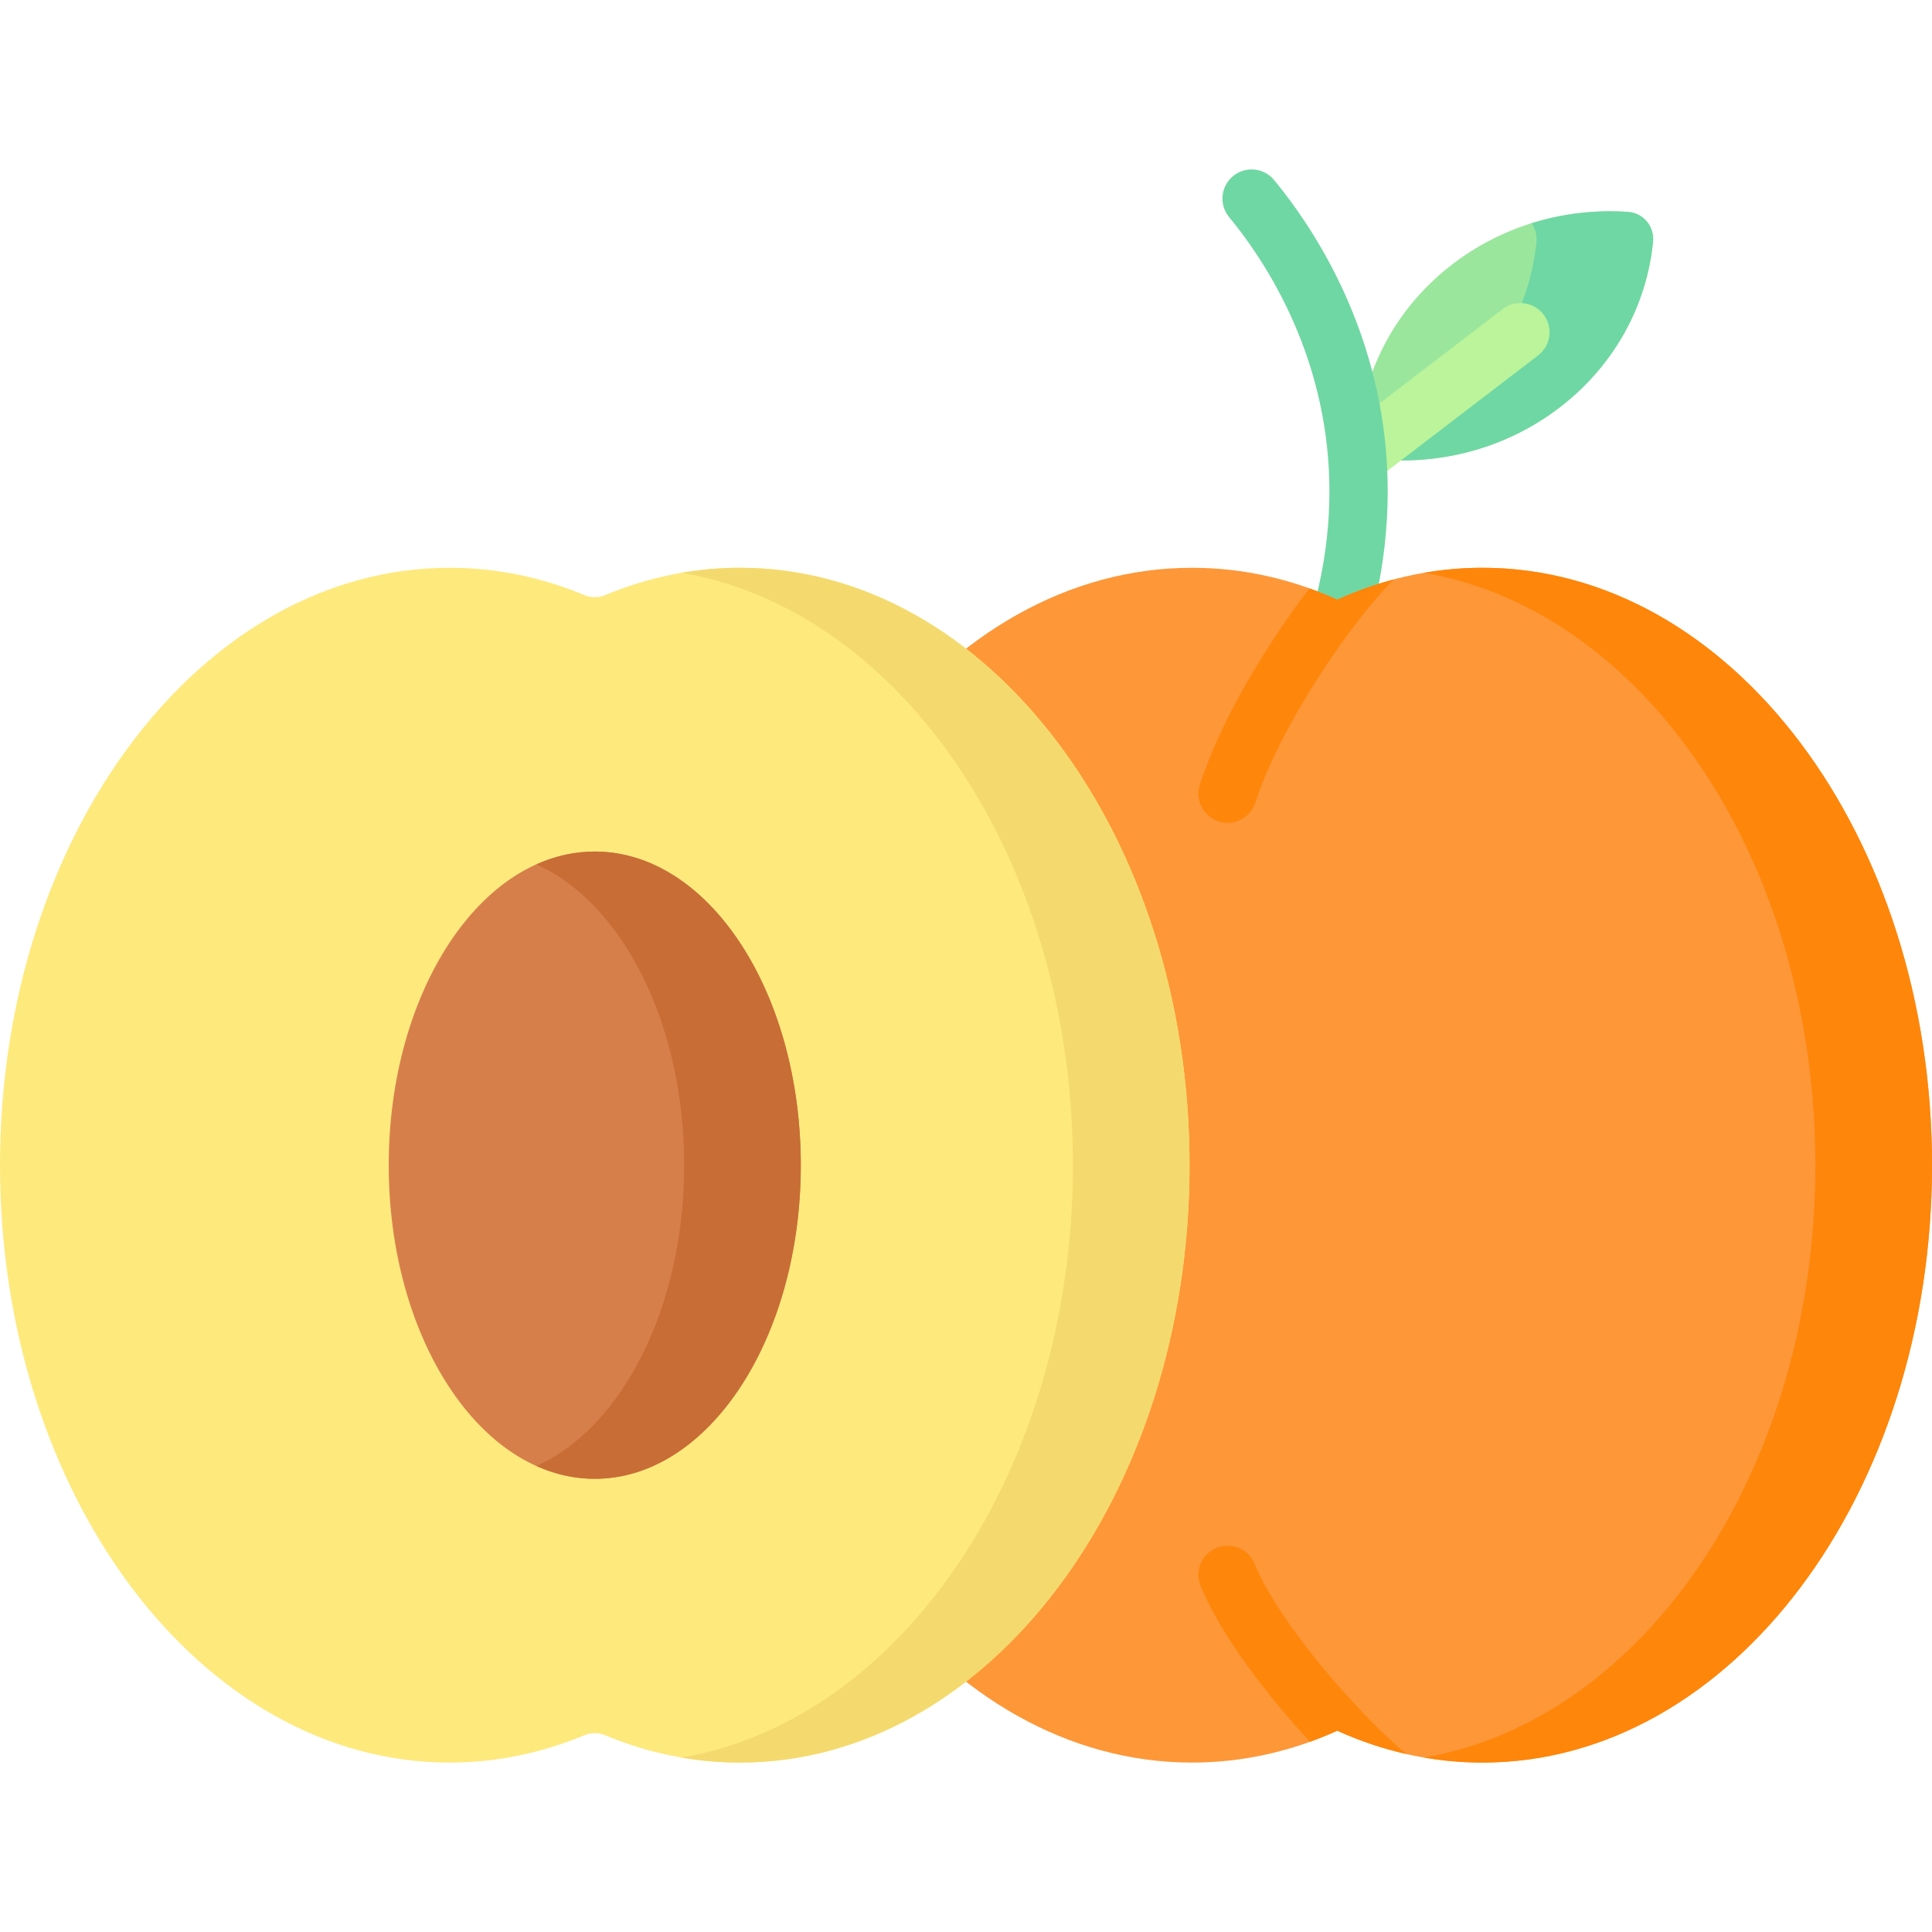
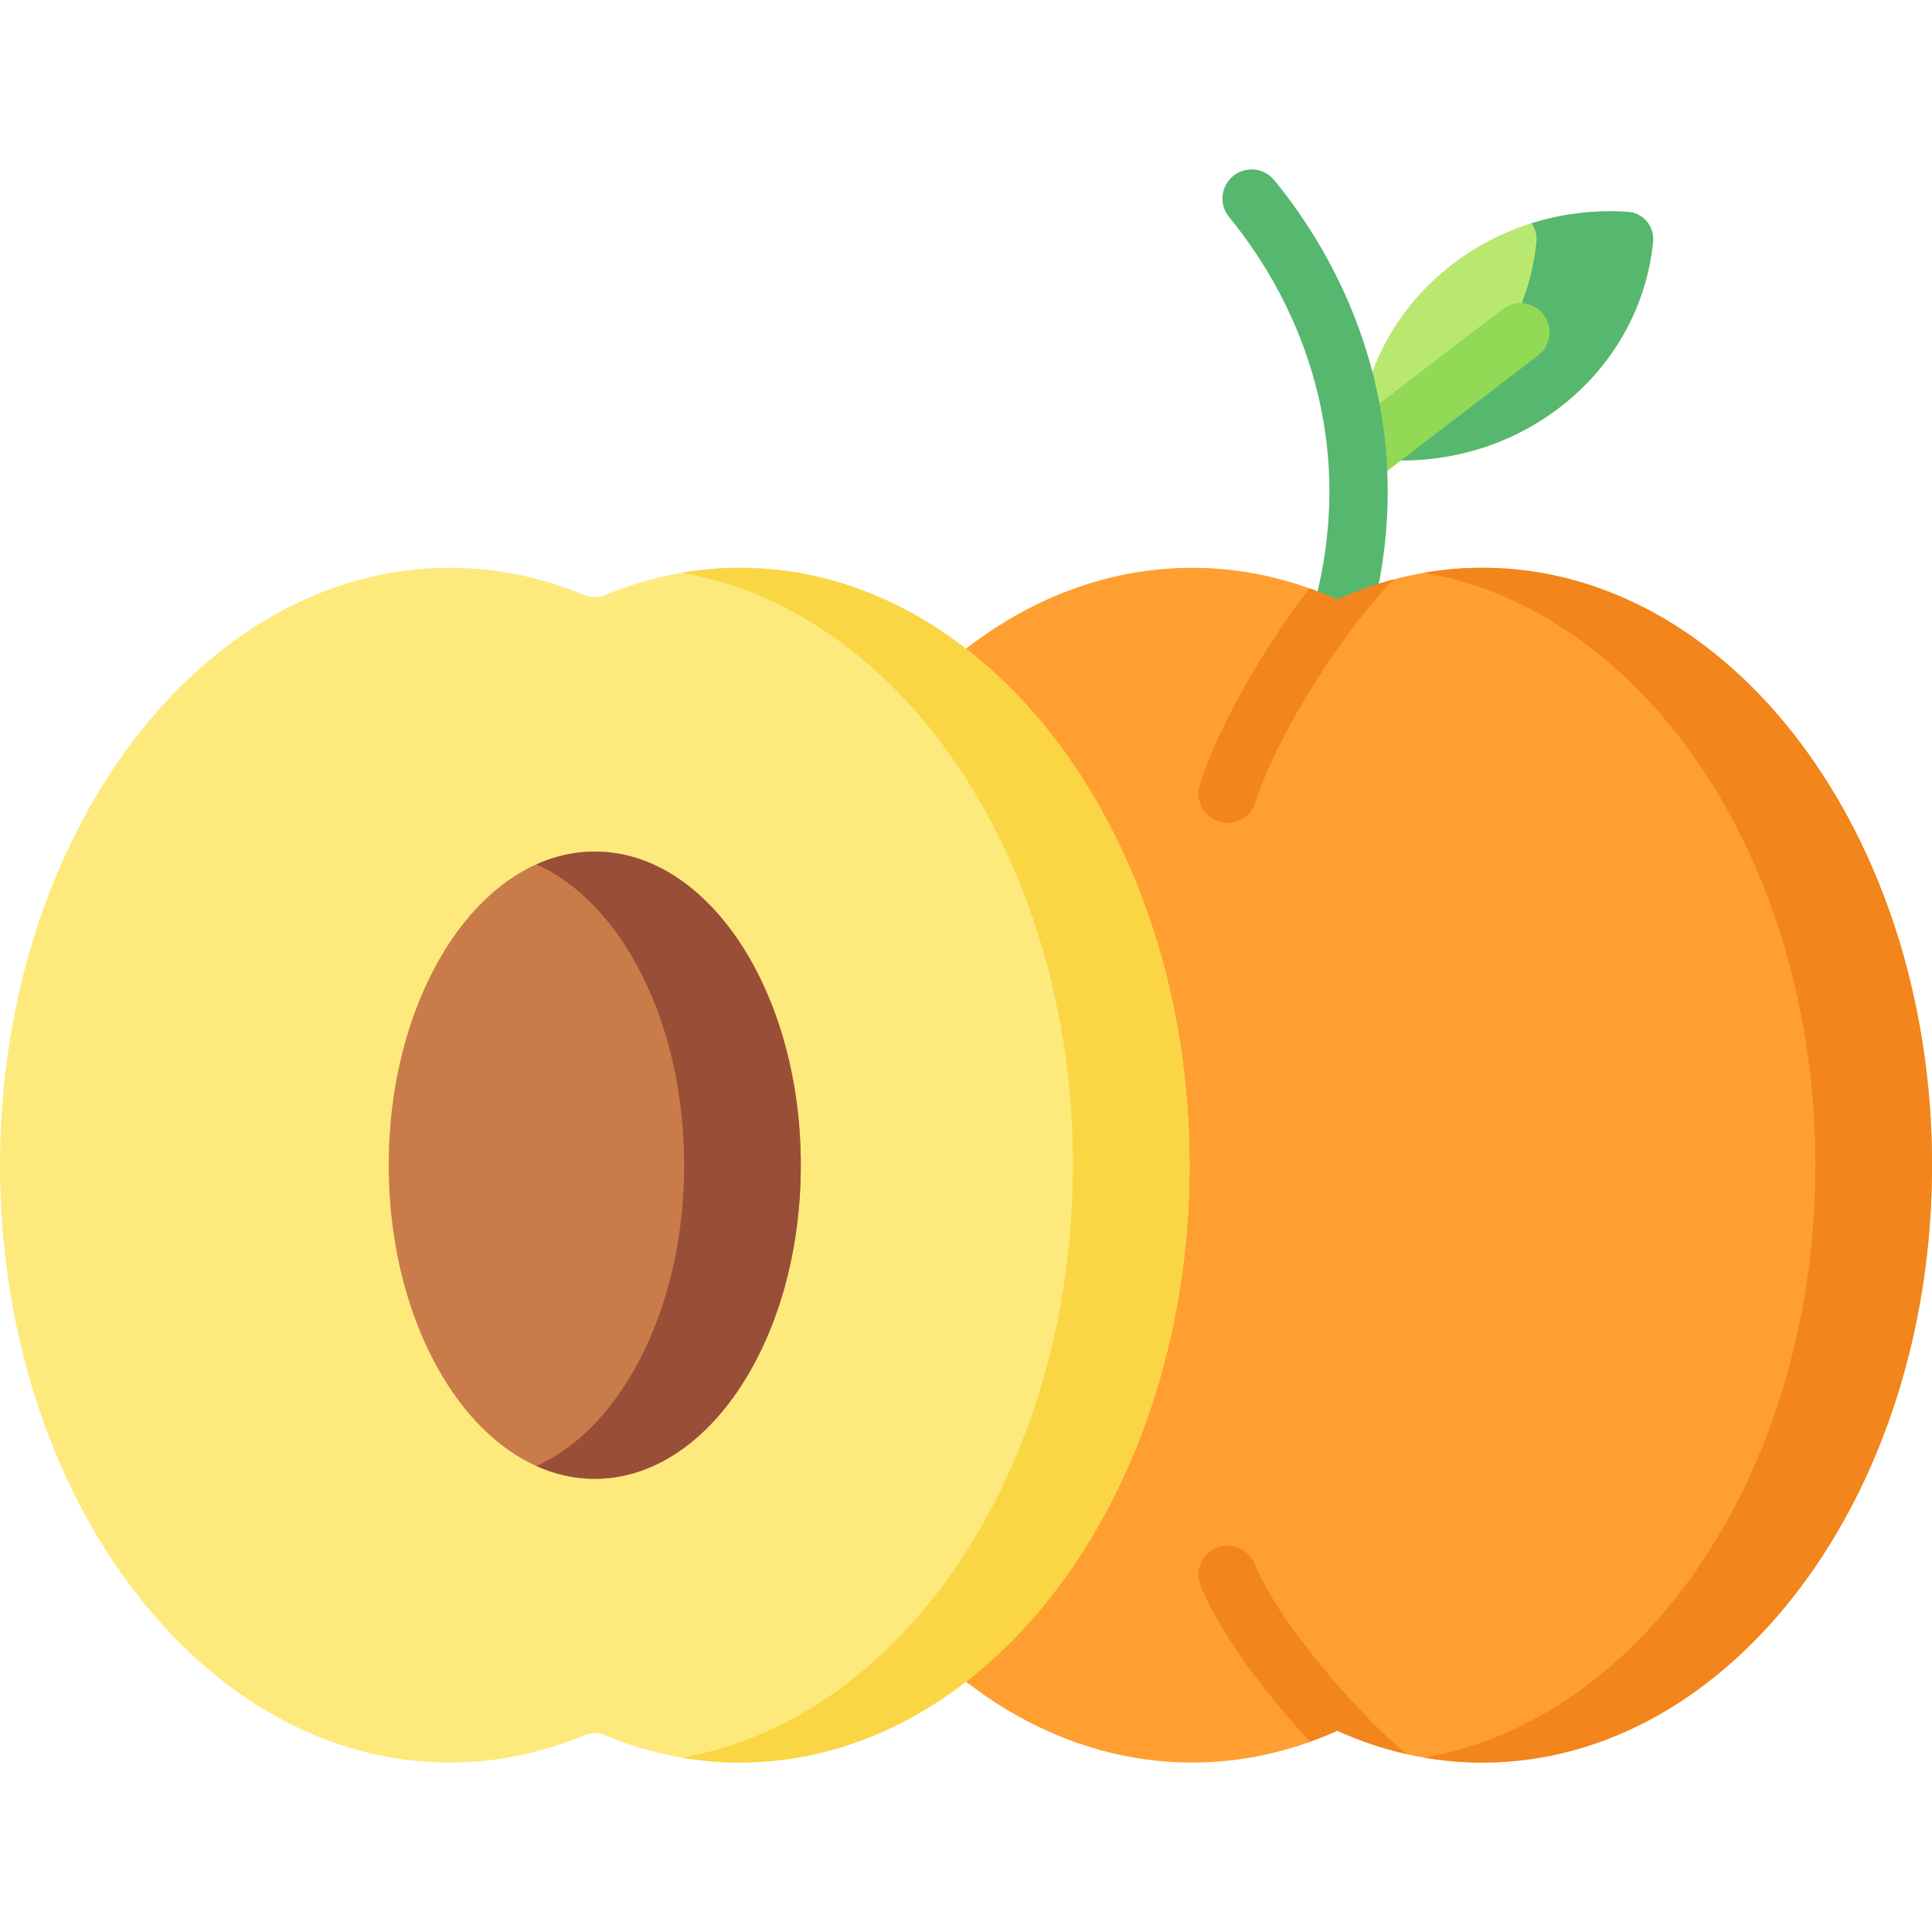
- <svg xmlns="http://www.w3.org/2000/svg" id="Capa_1" enable-background="new 0 0 512 512" height="512" viewBox="0 0 512 512" width="512">
-   <g>
-     <g>
-       <g>
-         <path d="m413.634 107.733c-15.674 12.167-35.359 16.422-53.782 13.292-.314-18.968 8.146-37.878 24.73-50.751 13.742-10.667 30.566-15.253 46.919-14.112 4.012.28 6.968 3.897 6.572 7.899-1.63 16.509-9.922 32.404-24.439 43.672z" fill="#9be69d" />
-         <path d="m431.501 56.162c-8.585-.599-17.297.397-25.627 3.006.968 1.375 1.472 3.093 1.294 4.893-1.631 16.51-9.923 32.404-24.44 43.673-6.978 5.417-14.753 9.256-22.855 11.582-.006.57-.03 1.139-.021 1.709 18.422 3.131 38.107-1.124 53.782-13.292 14.517-11.269 22.809-27.163 24.44-43.673.395-4.002-2.561-7.618-6.573-7.898z" fill="#6fd7a3" />
-         <g>
-           <path d="m359.858 128.752c-2.322 0-4.619-1.043-6.14-3.03-2.594-3.388-1.95-8.238 1.438-10.832l43.071-32.977c3.388-2.594 8.237-1.951 10.832 1.438 2.594 3.388 1.95 8.238-1.438 10.832l-43.071 32.977c-1.402 1.073-3.054 1.592-4.692 1.592z" fill="#bbf49b" />
-         </g>
-       </g>
-       <g>
-         <path d="m351.977 181.503c-.916 0-1.848-.164-2.755-.51-3.986-1.522-5.984-5.988-4.462-9.974 6.118-16.023 8.591-33.377 7.152-50.186-2.629-30.701-17.529-52.827-26.177-63.284-2.719-3.288-2.258-8.159 1.03-10.878 3.289-2.718 8.159-2.257 10.878 1.03 9.796 11.846 26.677 36.928 29.664 71.813 1.636 19.115-1.168 38.83-8.112 57.016-1.174 3.08-4.106 4.973-7.218 4.973z" fill="#6fd7a3" />
-       </g>
-       <g>
-         <path d="m392.856 150.467c-13.463 0-26.404 2.971-38.474 8.44-12.07-5.469-25.01-8.44-38.474-8.44-65.801 0-119.144 70.881-119.144 158.317s53.343 158.317 119.144 158.317c13.463 0 26.404-2.971 38.474-8.44 12.07 5.469 25.01 8.44 38.474 8.44 65.801 0 119.144-70.881 119.144-158.317s-53.343-158.317-119.144-158.317z" fill="#fe9738" />
-         <g>
-           <path d="m392.856 150.467c-5.234 0-10.389.455-15.445 1.325 58.497 10.073 103.683 76.518 103.683 156.992s-45.186 146.919-103.683 156.992c5.056.87 10.21 1.325 15.445 1.325 65.801 0 119.144-70.881 119.144-158.317s-53.343-158.317-119.144-158.317z" fill="#fe860a" />
-         </g>
-         <g fill="#fe860a">
-           <path d="m369.44 153.535c-5.146 1.364-10.174 3.16-15.058 5.373-2.419-1.096-4.874-2.087-7.36-2.978-11.082 14.439-23.459 34.704-29.048 52.027-1.31 4.061.92 8.415 4.981 9.725.788.255 1.588.375 2.374.375 3.263 0 6.296-2.083 7.352-5.356 6.682-20.709 25.875-48.591 36.759-59.166z" />
-           <path d="m372.751 464.85c-11.416-9.25-33.541-34.033-40.276-50.419-1.622-3.946-6.137-5.83-10.084-4.209-3.947 1.623-5.831 6.137-4.209 10.084 5.35 13.015 17.526 28.906 28.986 41.282 2.436-.878 4.843-1.853 7.215-2.928 5.926 2.686 12.063 4.766 18.368 6.19z" />
-         </g>
-       </g>
-     </g>
-     <g>
-       <g>
-         <path d="m196.091 150.467c-12.455 0-24.463 2.543-35.748 7.254-1.743.727-3.709.727-5.452 0-11.285-4.711-23.293-7.254-35.748-7.254-65.8 0-119.143 70.881-119.143 158.317s53.343 158.317 119.144 158.317c12.455 0 24.463-2.543 35.748-7.254 1.743-.727 3.709-.727 5.452 0 11.285 4.711 23.293 7.254 35.748 7.254 65.801 0 119.144-70.881 119.144-158.317-.001-87.436-53.343-158.317-119.145-158.317z" fill="#fee97d" />
-       </g>
-       <g>
-         <path d="m196.091 150.467c-5.234 0-10.389.455-15.445 1.325 58.497 10.073 103.683 76.518 103.683 156.992s-45.186 146.919-103.683 156.992c5.056.87 10.21 1.325 15.445 1.325 65.801 0 119.144-70.881 119.144-158.317s-53.342-158.317-119.144-158.317z" fill="#f4da6e" />
-       </g>
-       <ellipse cx="157.618" cy="308.784" fill="#d77f4a" rx="54.6" ry="83.114" />
-       <path d="m157.618 225.671c-5.369 0-10.552 1.2-15.453 3.398 22.626 10.148 39.147 41.986 39.147 79.716 0 37.729-16.521 69.567-39.147 79.716 4.901 2.198 10.084 3.398 15.453 3.398 30.155 0 54.6-37.211 54.6-83.114s-24.446-83.114-54.6-83.114z" fill="#c86d36" />
-     </g>
-   </g>
+ <svg xmlns="http://www.w3.org/2000/svg" width="512" height="512" viewBox="0 0 512 512" fill="none">
+   <path d="M413.634 107.733C397.96 119.9 378.275 124.155 359.852 121.025C359.538 102.057 367.998 83.147 384.582 70.274C398.324 59.607 415.148 55.021 431.501 56.162C435.513 56.442 438.469 60.059 438.073 64.061C436.443 80.57 428.151 96.465 413.634 107.733Z" fill="#B9E871" />
+   <path d="M431.502 56.163C422.917 55.564 414.205 56.56 405.875 59.169C406.843 60.544 407.347 62.262 407.169 64.062C405.538 80.572 397.246 96.466 382.729 107.735C375.751 113.152 367.976 116.991 359.874 119.317C359.868 119.887 359.844 120.456 359.853 121.026C378.275 124.157 397.96 119.902 413.635 107.734C428.152 96.465 436.444 80.571 438.075 64.061C438.47 60.059 435.514 56.443 431.502 56.163Z" fill="#56B76F" />
+   <path d="M359.858 128.752C357.536 128.752 355.239 127.709 353.718 125.722C351.124 122.334 351.768 117.484 355.156 114.89L398.227 81.913C401.615 79.32 406.464 79.962 409.059 83.351C411.653 86.739 411.009 91.589 407.621 94.183L364.55 127.16C363.148 128.233 361.496 128.752 359.858 128.752Z" fill="#92D955" />
+   <path d="M351.977 181.503C351.061 181.503 350.129 181.339 349.222 180.993C345.236 179.471 343.238 175.005 344.76 171.019C350.878 154.996 353.351 137.642 351.912 120.833C349.283 90.132 334.383 68.006 325.735 57.549C323.016 54.261 323.477 49.39 326.765 46.671C330.054 43.953 334.924 44.414 337.643 47.701C347.439 59.547 364.32 84.629 367.307 119.514C368.943 138.629 366.139 158.344 359.195 176.53C358.021 179.61 355.089 181.503 351.977 181.503Z" fill="#56B76F" />
+   <path d="M392.856 150.467C379.393 150.467 366.452 153.438 354.382 158.907C342.312 153.438 329.372 150.467 315.908 150.467C250.107 150.467 196.764 221.348 196.764 308.784C196.764 396.22 250.107 467.101 315.908 467.101C329.371 467.101 342.312 464.13 354.382 458.661C366.452 464.13 379.392 467.101 392.856 467.101C458.657 467.101 512 396.22 512 308.784C512 221.348 458.657 150.467 392.856 150.467Z" fill="#FF9F31" />
+   <path d="M392.856 150.467C387.622 150.467 382.467 150.922 377.411 151.792C435.908 161.865 481.094 228.31 481.094 308.784C481.094 389.258 435.908 455.703 377.411 465.776C382.467 466.646 387.621 467.101 392.856 467.101C458.657 467.101 512 396.22 512 308.784C512 221.348 458.657 150.467 392.856 150.467Z" fill="#F2851B" />
+   <path d="M369.44 153.535C364.294 154.899 359.266 156.695 354.382 158.908C351.963 157.812 349.508 156.821 347.022 155.93C335.94 170.369 323.563 190.634 317.974 207.957C316.664 212.018 318.894 216.372 322.955 217.682C323.743 217.937 324.543 218.057 325.329 218.057C328.592 218.057 331.625 215.974 332.681 212.701C339.363 191.992 358.556 164.11 369.44 153.535Z" fill="#F2851B" />
+   <path d="M372.751 464.85C361.335 455.6 339.21 430.817 332.475 414.431C330.853 410.485 326.338 408.601 322.391 410.222C318.444 411.845 316.56 416.359 318.182 420.306C323.532 433.321 335.708 449.212 347.168 461.588C349.604 460.71 352.011 459.735 354.383 458.66C360.309 461.346 366.446 463.426 372.751 464.85Z" fill="#F2851B" />
+   <path d="M196.091 150.467C183.636 150.467 171.628 153.01 160.343 157.721C158.6 158.448 156.634 158.448 154.891 157.721C143.606 153.01 131.598 150.467 119.143 150.467C53.343 150.467 0 221.348 0 308.784C0 396.22 53.343 467.101 119.144 467.101C131.599 467.101 143.607 464.558 154.892 459.847C156.635 459.12 158.601 459.12 160.344 459.847C171.629 464.558 183.637 467.101 196.092 467.101C261.893 467.101 315.236 396.22 315.236 308.784C315.235 221.348 261.893 150.467 196.091 150.467Z" fill="#FEE97D" />
+   <path d="M196.091 150.467C190.857 150.467 185.702 150.922 180.646 151.792C239.143 161.865 284.329 228.31 284.329 308.784C284.329 389.258 239.143 455.703 180.646 465.776C185.702 466.646 190.856 467.101 196.091 467.101C261.892 467.101 315.235 396.22 315.235 308.784C315.235 221.348 261.893 150.467 196.091 150.467Z" fill="#FAD644" />
+   <path d="M157.618 391.898C187.773 391.898 212.218 354.687 212.218 308.784C212.218 262.881 187.773 225.67 157.618 225.67C127.463 225.67 103.018 262.881 103.018 308.784C103.018 354.687 127.463 391.898 157.618 391.898Z" fill="#C97C49" />
+   <path d="M157.618 225.671C152.249 225.671 147.066 226.871 142.165 229.069C164.791 239.217 181.312 271.055 181.312 308.785C181.312 346.514 164.791 378.352 142.165 388.501C147.066 390.699 152.249 391.899 157.618 391.899C187.773 391.899 212.218 354.688 212.218 308.785C212.218 262.882 187.772 225.671 157.618 225.671Z" fill="#994E37" />
</svg>
